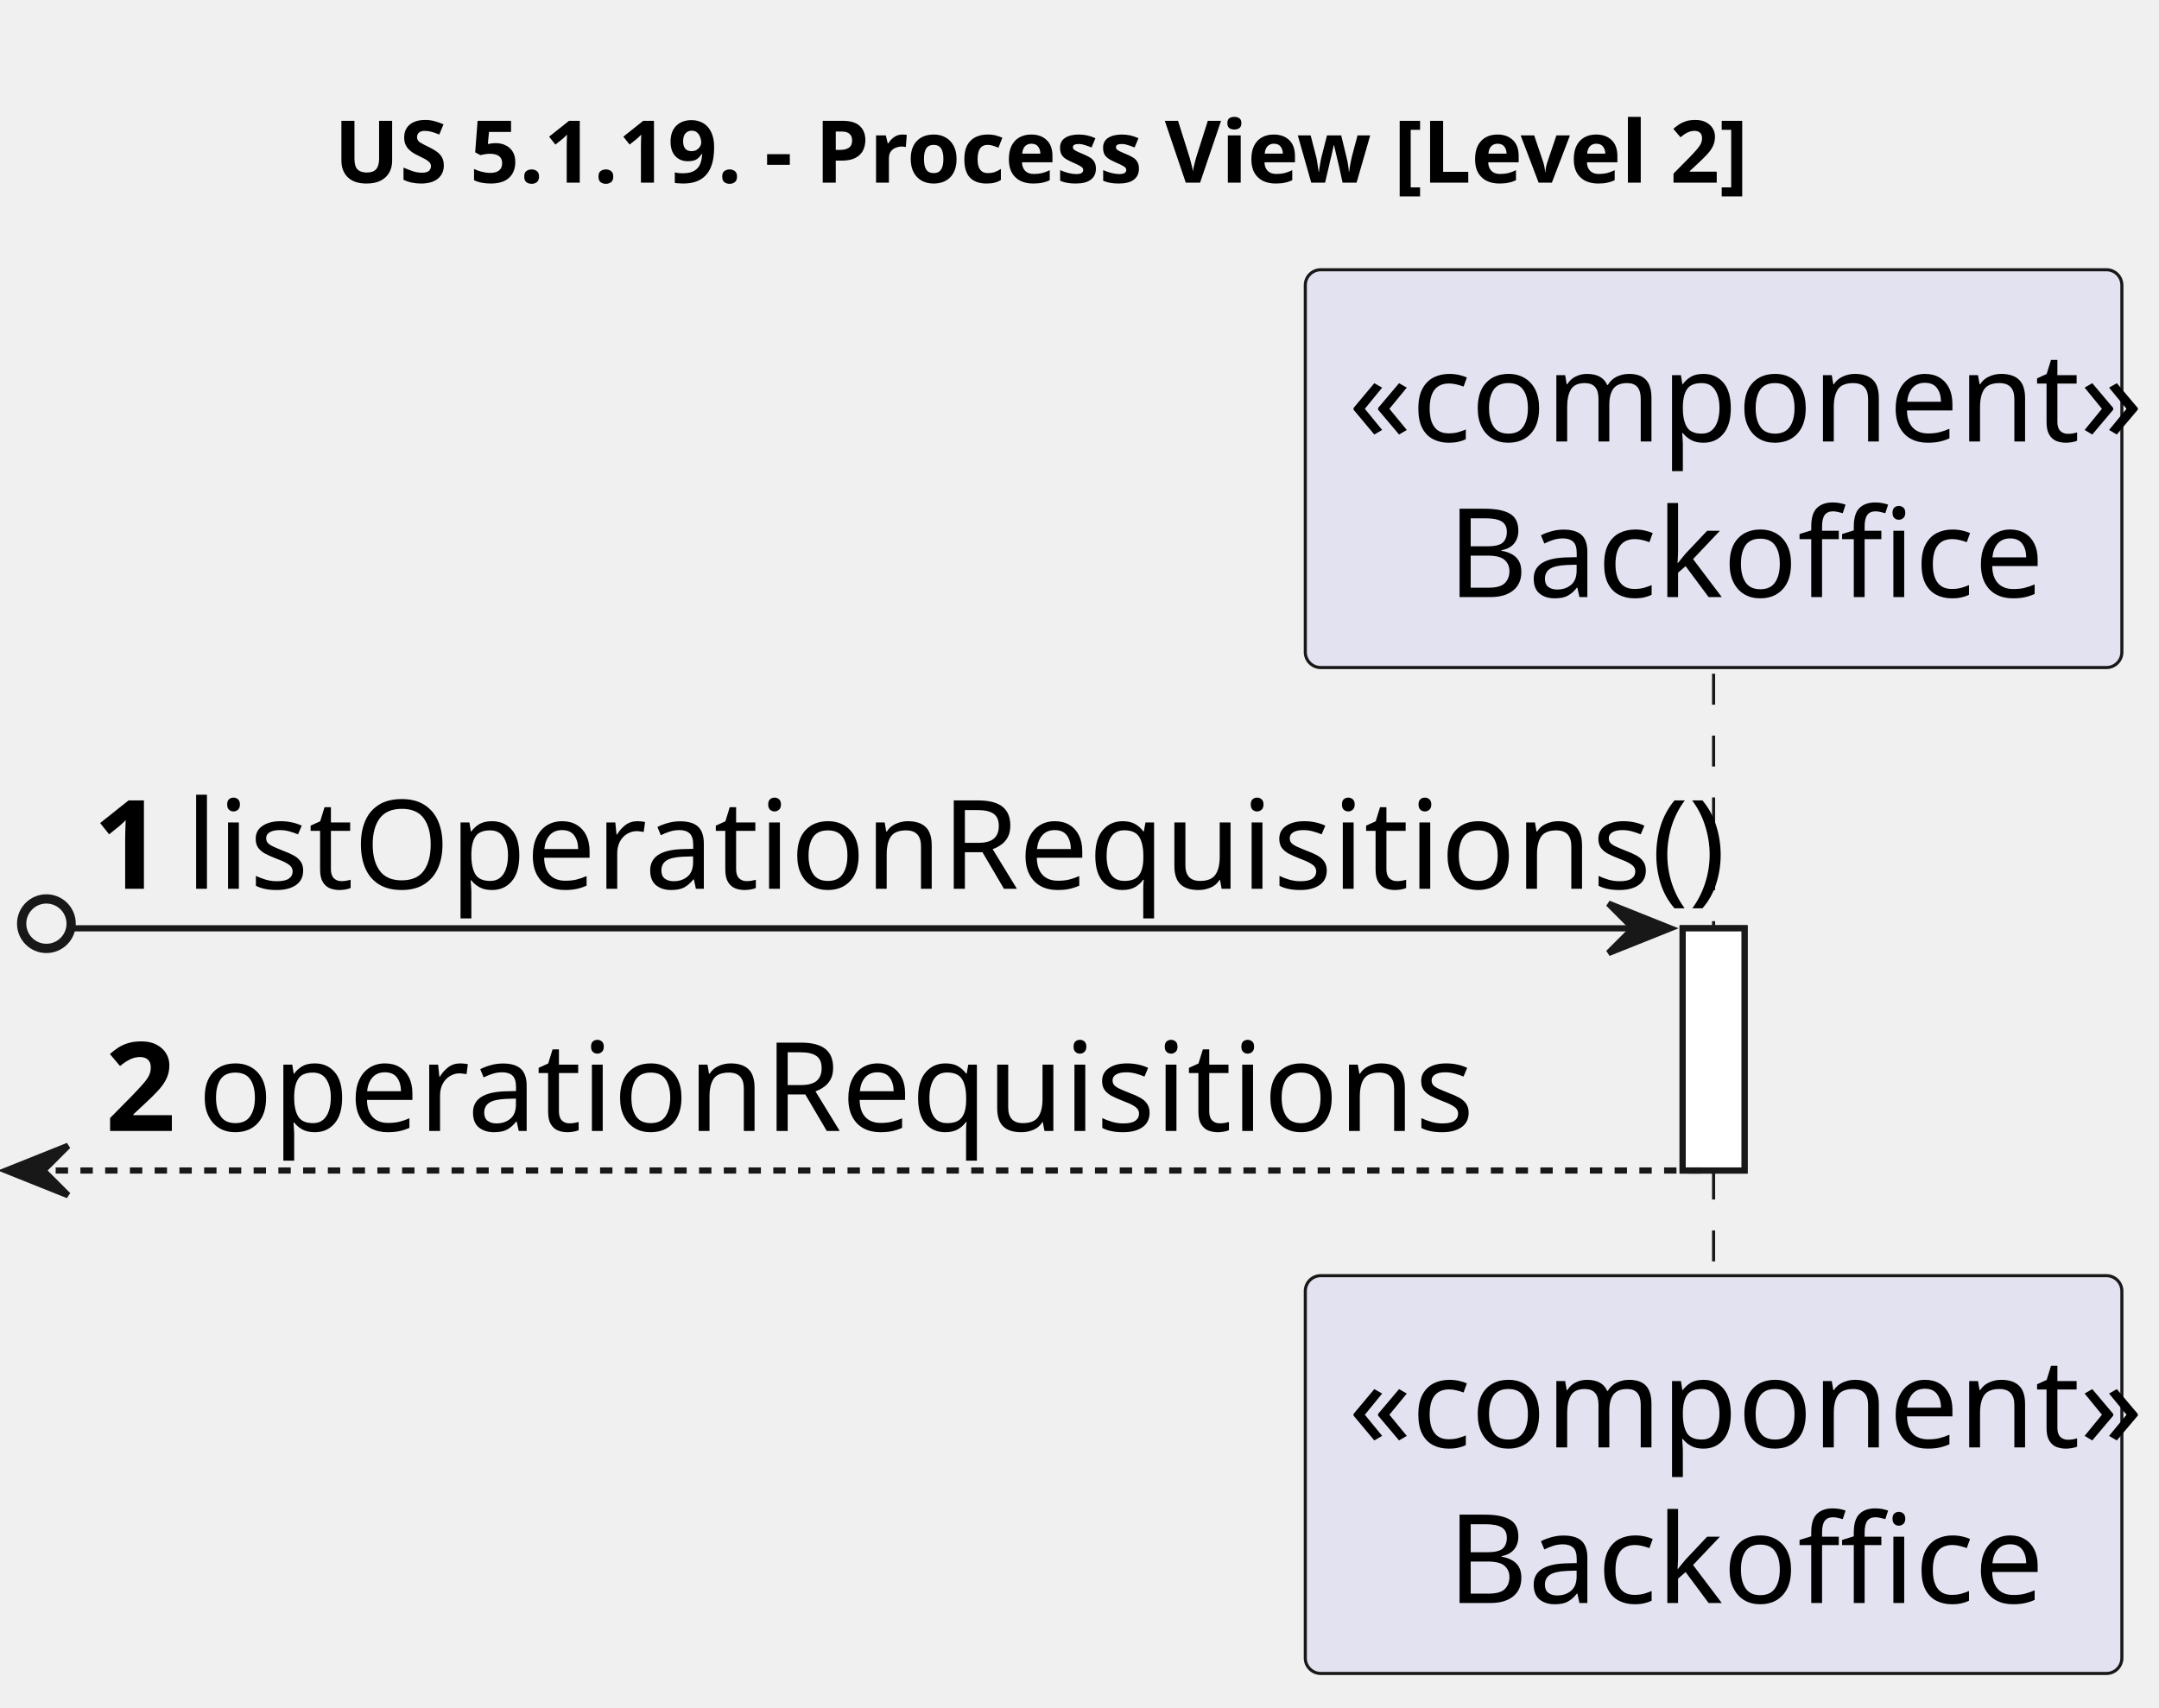
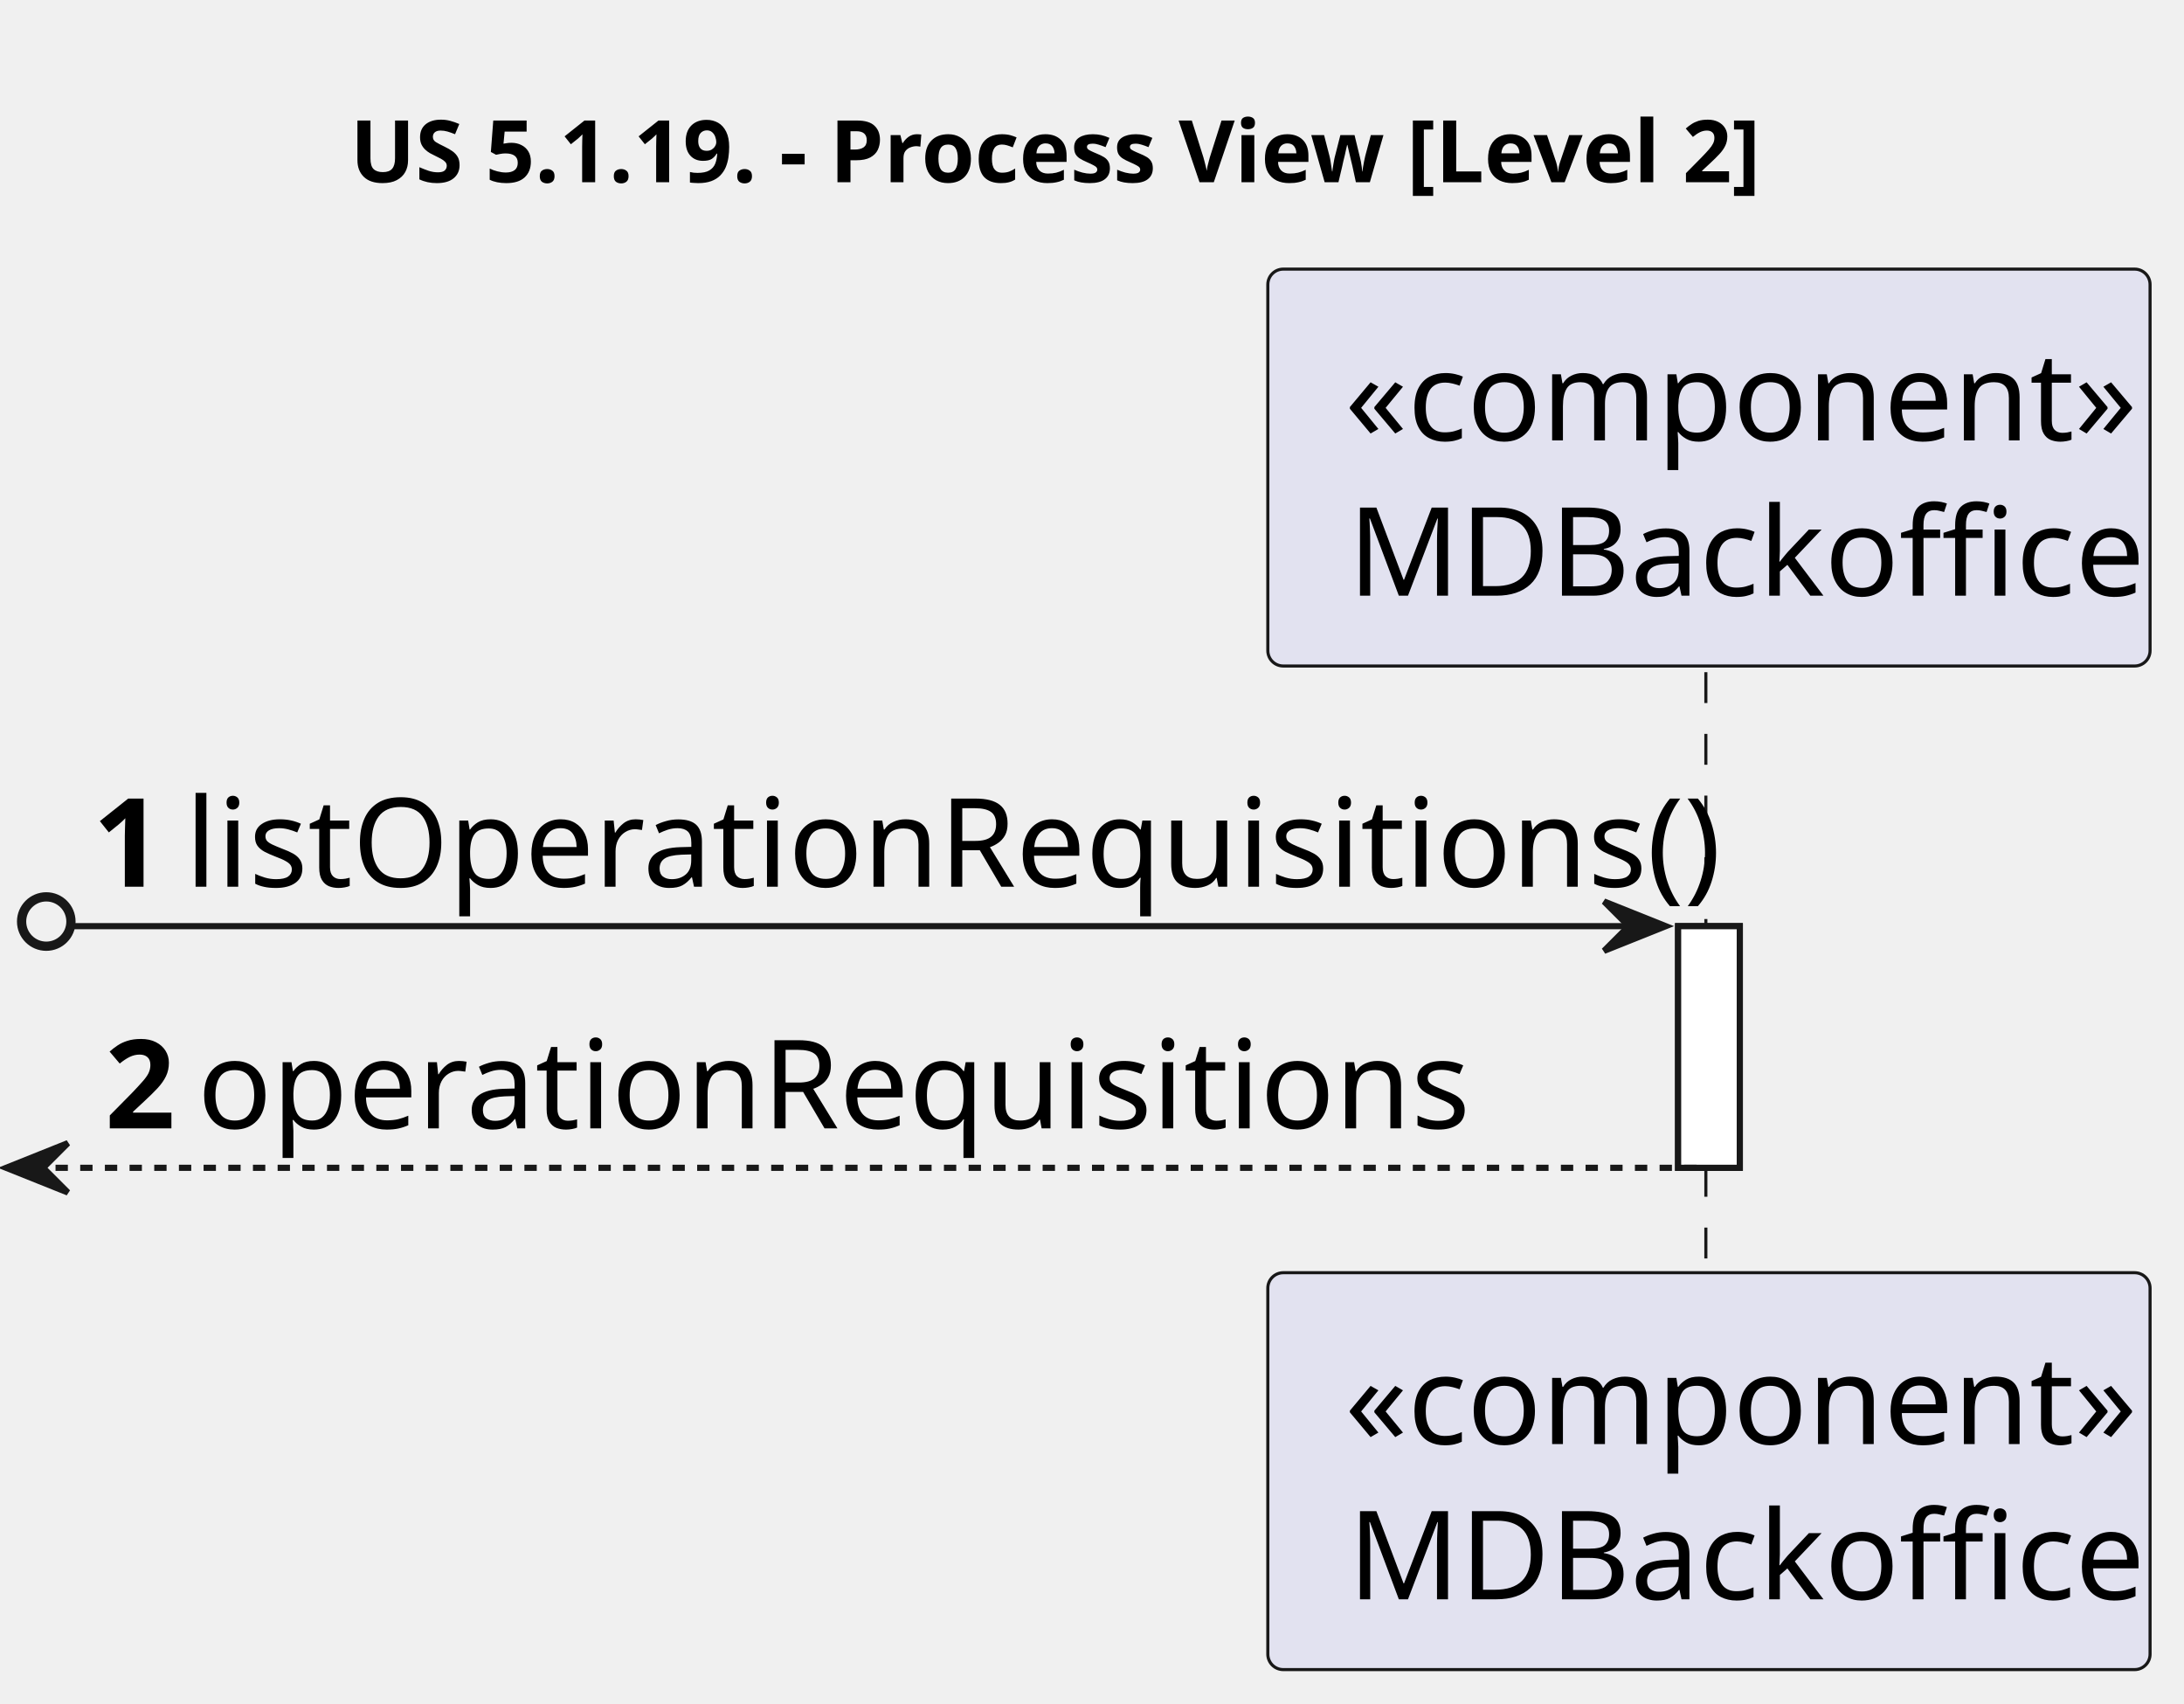
- <svg xmlns="http://www.w3.org/2000/svg" contentStyleType="text/css" height="276px" preserveAspectRatio="none" style="width:349px;height:276px;background:#FFFFFF;" version="1.1" viewBox="0 0 349 276" width="349px" zoomAndPan="magnify">
+ <svg xmlns="http://www.w3.org/2000/svg" contentStyleType="text/css" height="276px" preserveAspectRatio="none" style="width:354px;height:276px;background:#FFFFFF;" version="1.1" viewBox="0 0 354 276" width="354px" zoomAndPan="magnify">
  <defs />
  <g>
-     <text fill="#000000" font-family="sans-serif" font-size="14" font-weight="bold" lengthAdjust="spacing" textLength="239" x="54" y="29.533">US 5.1.19. - Process View [Level 2]</text>
+     <text fill="#000000" font-family="sans-serif" font-size="14" font-weight="bold" lengthAdjust="spacing" textLength="239" x="56.75" y="29.533">US 5.1.19. - Process View [Level 2]</text>
    <rect fill="#FFFFFF" height="39.156" style="stroke:#181818;stroke-width:1.0;" width="10" x="272" y="150.078" />
-     <line style="stroke:#181818;stroke-width:0.5;stroke-dasharray:5.0,5.0;" x1="277" x2="277" y1="108.922" y2="207.234" />
-     <rect fill="#E2E2F0" height="64.312" rx="2.5" ry="2.5" style="stroke:#181818;stroke-width:0.5;" width="132" x="211" y="43.609" />
+     <line style="stroke:#181818;stroke-width:0.5;stroke-dasharray:5.0,5.0;" x1="276.5" x2="276.5" y1="108.922" y2="207.234" />
+     <rect fill="#E2E2F0" height="64.312" rx="2.5" ry="2.5" style="stroke:#181818;stroke-width:0.5;" width="143" x="205.5" y="43.609" />
    <text fill="#000000" font-family="sans-serif" font-size="20" lengthAdjust="spacing" textLength="118" x="218" y="71.371">«component»</text>
-     <text fill="#000000" font-family="sans-serif" font-size="20" lengthAdjust="spacing" textLength="92" x="234" y="96.527">Backoffice</text>
-     <rect fill="#E2E2F0" height="64.312" rx="2.5" ry="2.5" style="stroke:#181818;stroke-width:0.5;" width="132" x="211" y="206.234" />
+     <text fill="#000000" font-family="sans-serif" font-size="20" lengthAdjust="spacing" textLength="123" x="218.5" y="96.527">MDBackoffice</text>
+     <rect fill="#E2E2F0" height="64.312" rx="2.5" ry="2.5" style="stroke:#181818;stroke-width:0.5;" width="143" x="205.5" y="206.234" />
    <text fill="#000000" font-family="sans-serif" font-size="20" lengthAdjust="spacing" textLength="118" x="218" y="233.996">«component»</text>
-     <text fill="#000000" font-family="sans-serif" font-size="20" lengthAdjust="spacing" textLength="92" x="234" y="259.152">Backoffice</text>
+     <text fill="#000000" font-family="sans-serif" font-size="20" lengthAdjust="spacing" textLength="123" x="218.5" y="259.152">MDBackoffice</text>
    <rect fill="#FFFFFF" height="39.156" style="stroke:#181818;stroke-width:1.0;" width="10" x="272" y="150.078" />
    <ellipse cx="7.5" cy="149.328" fill="none" rx="4" ry="4" style="stroke:#181818;stroke-width:1.5;" />
    <polygon fill="#181818" points="260,146.078,270,150.078,260,154.078,264,150.078" style="stroke:#181818;stroke-width:1.0;" />
    <line style="stroke:#181818;stroke-width:1.0;" x1="12" x2="266" y1="150.078" y2="150.078" />
    <text fill="#000000" font-family="sans-serif" font-size="20" font-weight="bold" lengthAdjust="spacing" textLength="11" x="15" y="143.684">1</text>
    <text fill="#000000" font-family="sans-serif" font-size="20" lengthAdjust="spacing" textLength="230" x="30" y="143.684">listOperationRequisitions()</text>
    <polygon fill="#181818" points="11,185.234,1,189.234,11,193.234,7,189.234" style="stroke:#181818;stroke-width:1.0;" />
    <line style="stroke:#181818;stroke-width:1.0;stroke-dasharray:2.0,2.0;" x1="5" x2="276" y1="189.234" y2="189.234" />
    <text fill="#000000" font-family="sans-serif" font-size="20" font-weight="bold" lengthAdjust="spacing" textLength="11" x="17" y="182.84">2</text>
    <text fill="#000000" font-family="sans-serif" font-size="20" lengthAdjust="spacing" textLength="187" x="32" y="182.84">operationRequisitions</text>
  </g>
</svg>
